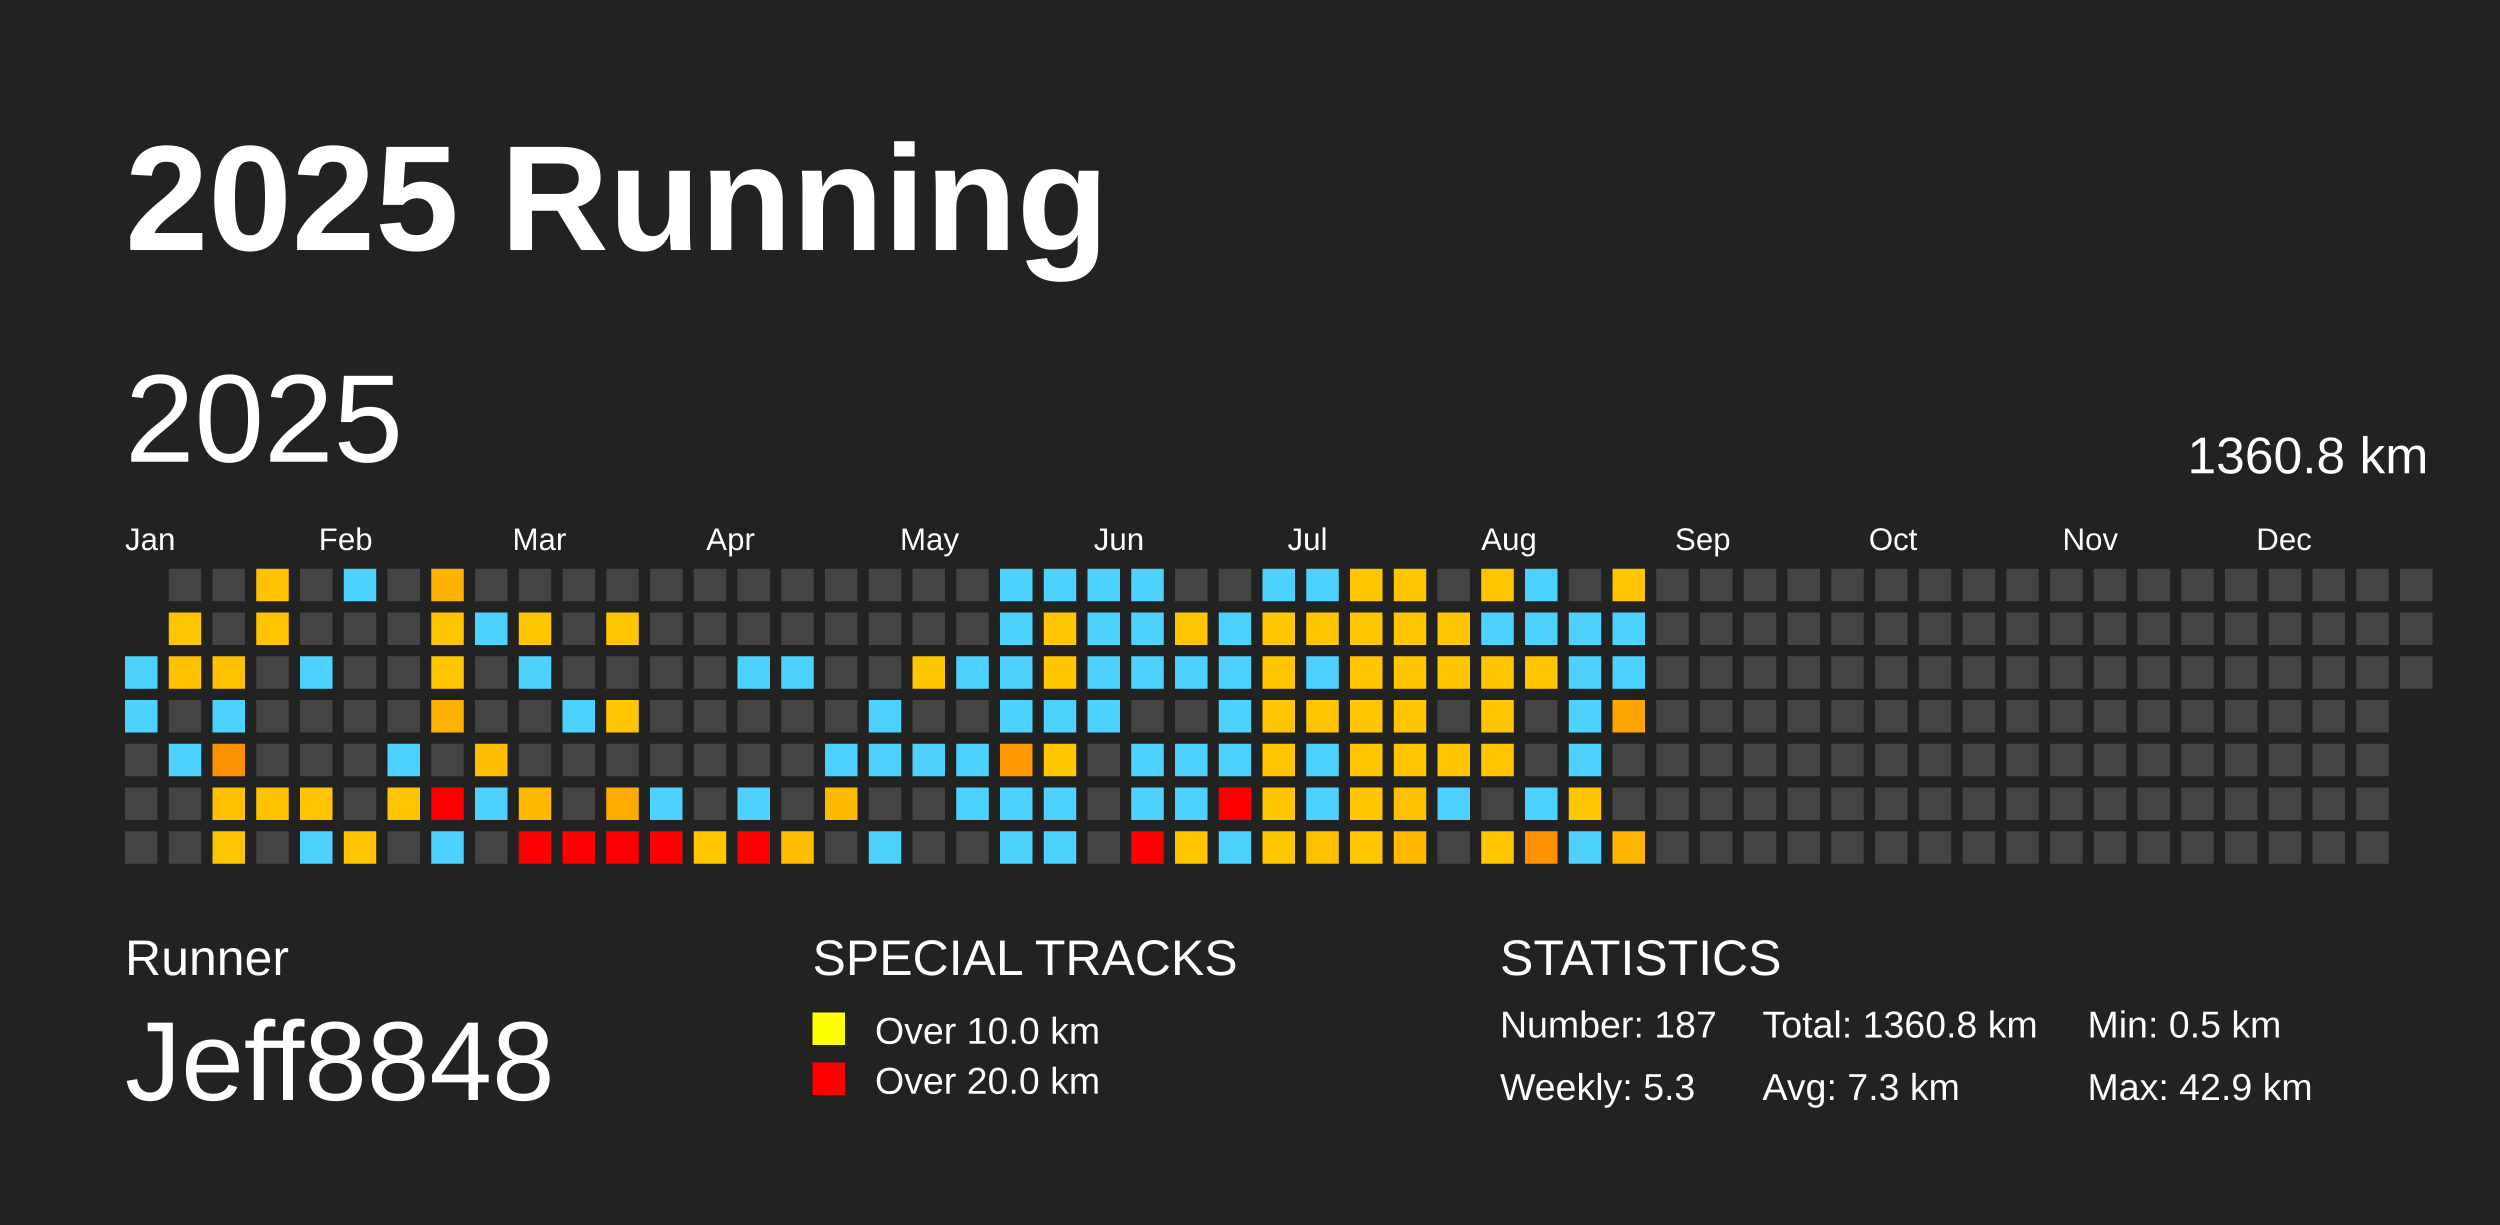
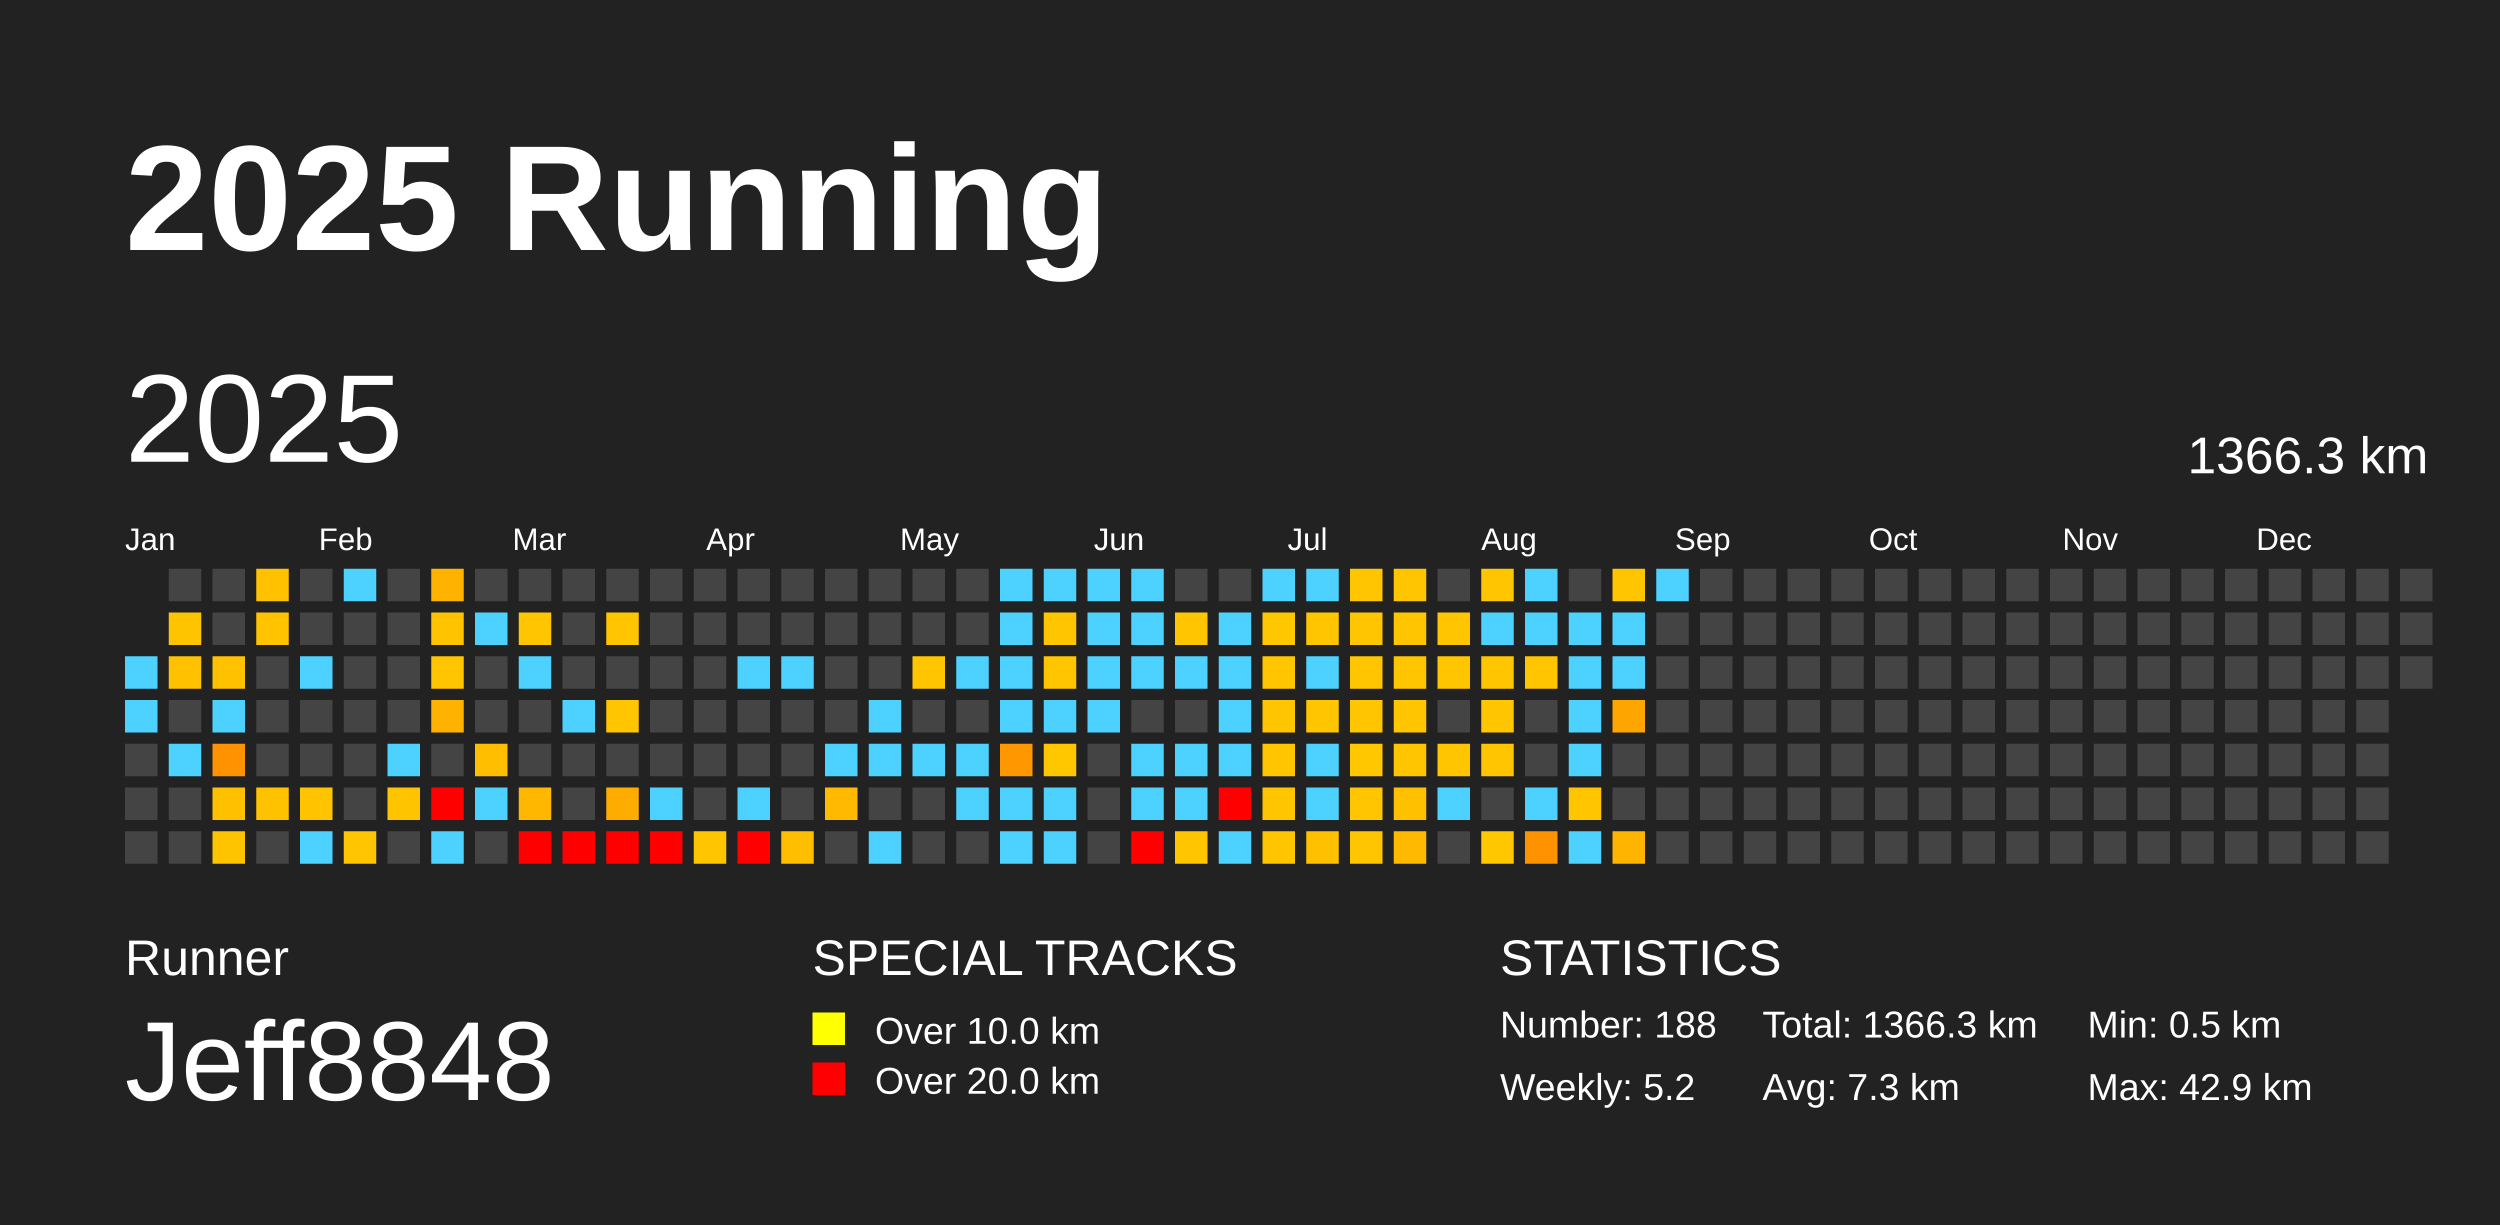
<svg xmlns="http://www.w3.org/2000/svg" baseProfile="full" height="98mm" version="1.1" viewBox="0,0,200,98" width="200mm">
  <defs />
  <rect fill="#222222" height="98" width="200" x="0" y="0" />
  <text fill="#FFFFFF" style="font-size:12px; font-family:Arial; font-weight:bold;" x="10" y="20">2025 Running</text>
  <text fill="#FFFFFF" style="font-size:4px; font-family:Arial" x="10" y="78">Runner</text>
  <text fill="#FFFFFF" style="font-size:9px; font-family:Arial" x="10" y="88">Jeff8848</text>
  <text fill="#FFFFFF" style="font-size:4px; font-family:Arial" x="65" y="78">SPECIAL TRACKS</text>
  <rect fill="yellow" height="2.6" width="2.6" x="65" y="81" />
  <text fill="#FFFFFF" style="font-size:3px; font-family:Arial" x="70" y="83.5">Over 10.0 km</text>
  <rect fill="red" height="2.6" width="2.6" x="65" y="85" />
  <text fill="#FFFFFF" style="font-size:3px; font-family:Arial" x="70" y="87.5">Over 20.0 km</text>
  <text fill="#FFFFFF" style="font-size:4px; font-family:Arial" x="120" y="78">STATISTICS</text>
-   <text fill="#FFFFFF" style="font-size:3px; font-family:Arial" x="120" y="83">Number: 187</text>
-   <text fill="#FFFFFF" style="font-size:3px; font-family:Arial" x="120" y="88">Weekly: 5.3</text>
-   <text fill="#FFFFFF" style="font-size:3px; font-family:Arial" x="141" y="83">Total: 1360.8 km</text>
+   <text fill="#FFFFFF" style="font-size:3px; font-family:Arial" x="120" y="83">Number: 188</text>
+   <text fill="#FFFFFF" style="font-size:3px; font-family:Arial" x="120" y="88">Weekly: 5.2</text>
+   <text fill="#FFFFFF" style="font-size:3px; font-family:Arial" x="141" y="83">Total: 1366.3 km</text>
  <text fill="#FFFFFF" style="font-size:3px; font-family:Arial" x="141" y="88">Avg: 7.3 km</text>
  <text fill="#FFFFFF" style="font-size:3px; font-family:Arial" x="167" y="83">Min: 0.5 km</text>
  <text fill="#FFFFFF" style="font-size:3px; font-family:Arial" x="167" y="88">Max: 42.9 km</text>
  <text dominant-baseline="hanging" fill="#FFFFFF" style="font-size:10.0px; font-family:Arial;" x="10" y="30">2025</text>
-   <text dominant-baseline="hanging" fill="#FFFFFF" style="font-size:4.125px; font-family:Arial;" x="175" y="35">1360.8 km</text>
+   <text dominant-baseline="hanging" fill="#FFFFFF" style="font-size:4.125px; font-family:Arial;" x="175" y="35">1366.3 km</text>
  <text fill="#FFFFFF" style="font-size:2.5px; font-family:Arial" x="10.0" y="44">Jan</text>
  <text fill="#FFFFFF" style="font-size:2.5px; font-family:Arial" x="25.5" y="44">Feb</text>
  <text fill="#FFFFFF" style="font-size:2.5px; font-family:Arial" x="41.0" y="44">Mar</text>
  <text fill="#FFFFFF" style="font-size:2.5px; font-family:Arial" x="56.5" y="44">Apr</text>
  <text fill="#FFFFFF" style="font-size:2.5px; font-family:Arial" x="72.0" y="44">May</text>
  <text fill="#FFFFFF" style="font-size:2.5px; font-family:Arial" x="87.5" y="44">Jun</text>
  <text fill="#FFFFFF" style="font-size:2.5px; font-family:Arial" x="103.0" y="44">Jul</text>
  <text fill="#FFFFFF" style="font-size:2.5px; font-family:Arial" x="118.5" y="44">Aug</text>
  <text fill="#FFFFFF" style="font-size:2.5px; font-family:Arial" x="134.0" y="44">Sep</text>
  <text fill="#FFFFFF" style="font-size:2.5px; font-family:Arial" x="149.5" y="44">Oct</text>
  <text fill="#FFFFFF" style="font-size:2.5px; font-family:Arial" x="165.0" y="44">Nov</text>
  <text fill="#FFFFFF" style="font-size:2.5px; font-family:Arial" x="180.5" y="44">Dec</text>
  <rect fill="#4dd2ff" height="2.6" width="2.6" x="10.0" y="52.5" />
  <rect fill="#4dd2ff" height="2.6" width="2.6" x="10.0" y="56.0" />
  <rect fill="#444444" height="2.6" width="2.6" x="10.0" y="59.5" />
  <rect fill="#444444" height="2.6" width="2.6" x="10.0" y="63.0" />
  <rect fill="#444444" height="2.6" width="2.6" x="10.0" y="66.5" />
  <rect fill="#444444" height="2.6" width="2.6" x="13.5" y="45.5" />
  <rect fill="#ffc400" height="2.6" width="2.6" x="13.5" y="49.0" />
  <rect fill="#ffc100" height="2.6" width="2.6" x="13.5" y="52.5" />
  <rect fill="#444444" height="2.6" width="2.6" x="13.5" y="56.0" />
  <rect fill="#4dd2ff" height="2.6" width="2.6" x="13.5" y="59.5" />
  <rect fill="#444444" height="2.6" width="2.6" x="13.5" y="63.0" />
  <rect fill="#444444" height="2.6" width="2.6" x="13.5" y="66.5" />
  <rect fill="#444444" height="2.6" width="2.6" x="17.0" y="45.5" />
  <rect fill="#444444" height="2.6" width="2.6" x="17.0" y="49.0" />
  <rect fill="#ffc100" height="2.6" width="2.6" x="17.0" y="52.5" />
  <rect fill="#4dd2ff" height="2.6" width="2.6" x="17.0" y="56.0" />
  <rect fill="#ff9200" height="2.6" width="2.6" x="17.0" y="59.5" />
  <rect fill="#ffc000" height="2.6" width="2.6" x="17.0" y="63.0" />
  <rect fill="#ffc400" height="2.6" width="2.6" x="17.0" y="66.5" />
  <rect fill="#ffc100" height="2.6" width="2.6" x="20.5" y="45.5" />
  <rect fill="#ffc300" height="2.6" width="2.6" x="20.5" y="49.0" />
  <rect fill="#444444" height="2.6" width="2.6" x="20.5" y="52.5" />
  <rect fill="#444444" height="2.6" width="2.6" x="20.5" y="56.0" />
  <rect fill="#444444" height="2.6" width="2.6" x="20.5" y="59.5" />
  <rect fill="#ffc200" height="2.6" width="2.6" x="20.5" y="63.0" />
  <rect fill="#444444" height="2.6" width="2.6" x="20.5" y="66.5" />
  <rect fill="#444444" height="2.6" width="2.6" x="24.0" y="45.5" />
  <rect fill="#444444" height="2.6" width="2.6" x="24.0" y="49.0" />
  <rect fill="#4dd2ff" height="2.6" width="2.6" x="24.0" y="52.5" />
  <rect fill="#444444" height="2.6" width="2.6" x="24.0" y="56.0" />
  <rect fill="#444444" height="2.6" width="2.6" x="24.0" y="59.5" />
  <rect fill="#ffc300" height="2.6" width="2.6" x="24.0" y="63.0" />
  <rect fill="#4dd2ff" height="2.6" width="2.6" x="24.0" y="66.5" />
  <rect fill="#4dd2ff" height="2.6" width="2.6" x="27.5" y="45.5" />
  <rect fill="#444444" height="2.6" width="2.6" x="27.5" y="49.0" />
  <rect fill="#444444" height="2.6" width="2.6" x="27.5" y="52.5" />
  <rect fill="#444444" height="2.6" width="2.6" x="27.5" y="56.0" />
  <rect fill="#444444" height="2.6" width="2.6" x="27.5" y="59.5" />
  <rect fill="#444444" height="2.6" width="2.6" x="27.5" y="63.0" />
  <rect fill="#ffc500" height="2.6" width="2.6" x="27.5" y="66.5" />
  <rect fill="#444444" height="2.6" width="2.6" x="31.0" y="45.5" />
  <rect fill="#444444" height="2.6" width="2.6" x="31.0" y="49.0" />
  <rect fill="#444444" height="2.6" width="2.6" x="31.0" y="52.5" />
  <rect fill="#444444" height="2.6" width="2.6" x="31.0" y="56.0" />
  <rect fill="#4dd2ff" height="2.6" width="2.6" x="31.0" y="59.5" />
  <rect fill="#ffc400" height="2.6" width="2.6" x="31.0" y="63.0" />
  <rect fill="#444444" height="2.6" width="2.6" x="31.0" y="66.5" />
  <rect fill="#ffb200" height="2.6" width="2.6" x="34.5" y="45.5" />
  <rect fill="#ffc300" height="2.6" width="2.6" x="34.5" y="49.0" />
  <rect fill="#ffc500" height="2.6" width="2.6" x="34.5" y="52.5" />
  <rect fill="#ffb200" height="2.6" width="2.6" x="34.5" y="56.0" />
  <rect fill="#444444" height="2.6" width="2.6" x="34.5" y="59.5" />
  <rect fill="red" height="2.6" width="2.6" x="34.5" y="63.0" />
  <rect fill="#4dd2ff" height="2.6" width="2.6" x="34.5" y="66.5" />
  <rect fill="#444444" height="2.6" width="2.6" x="38.0" y="45.5" />
  <rect fill="#4dd2ff" height="2.6" width="2.6" x="38.0" y="49.0" />
  <rect fill="#444444" height="2.6" width="2.6" x="38.0" y="52.5" />
  <rect fill="#444444" height="2.6" width="2.6" x="38.0" y="56.0" />
  <rect fill="#ffbe00" height="2.6" width="2.6" x="38.0" y="59.5" />
  <rect fill="#4dd2ff" height="2.6" width="2.6" x="38.0" y="63.0" />
  <rect fill="#444444" height="2.6" width="2.6" x="38.0" y="66.5" />
  <rect fill="#444444" height="2.6" width="2.6" x="41.5" y="45.5" />
  <rect fill="#ffc600" height="2.6" width="2.6" x="41.5" y="49.0" />
  <rect fill="#4dd2ff" height="2.6" width="2.6" x="41.5" y="52.5" />
  <rect fill="#444444" height="2.6" width="2.6" x="41.5" y="56.0" />
  <rect fill="#444444" height="2.6" width="2.6" x="41.5" y="59.5" />
  <rect fill="#ffb700" height="2.6" width="2.6" x="41.5" y="63.0" />
  <rect fill="red" height="2.6" width="2.6" x="41.5" y="66.5" />
  <rect fill="#444444" height="2.6" width="2.6" x="45.0" y="45.5" />
  <rect fill="#444444" height="2.6" width="2.6" x="45.0" y="49.0" />
  <rect fill="#444444" height="2.6" width="2.6" x="45.0" y="52.5" />
  <rect fill="#4dd2ff" height="2.6" width="2.6" x="45.0" y="56.0" />
  <rect fill="#444444" height="2.6" width="2.6" x="45.0" y="59.5" />
  <rect fill="#444444" height="2.6" width="2.6" x="45.0" y="63.0" />
  <rect fill="red" height="2.6" width="2.6" x="45.0" y="66.5" />
  <rect fill="#444444" height="2.6" width="2.6" x="48.5" y="45.5" />
  <rect fill="#ffc600" height="2.6" width="2.6" x="48.5" y="49.0" />
  <rect fill="#444444" height="2.6" width="2.6" x="48.5" y="52.5" />
  <rect fill="#ffc600" height="2.6" width="2.6" x="48.5" y="56.0" />
  <rect fill="#444444" height="2.6" width="2.6" x="48.5" y="59.5" />
  <rect fill="#ffac00" height="2.6" width="2.6" x="48.5" y="63.0" />
  <rect fill="red" height="2.6" width="2.6" x="48.5" y="66.5" />
  <rect fill="#444444" height="2.6" width="2.6" x="52.0" y="45.5" />
  <rect fill="#444444" height="2.6" width="2.6" x="52.0" y="49.0" />
  <rect fill="#444444" height="2.6" width="2.6" x="52.0" y="52.5" />
  <rect fill="#444444" height="2.6" width="2.6" x="52.0" y="56.0" />
  <rect fill="#444444" height="2.6" width="2.6" x="52.0" y="59.5" />
  <rect fill="#4dd2ff" height="2.6" width="2.6" x="52.0" y="63.0" />
  <rect fill="red" height="2.6" width="2.6" x="52.0" y="66.5" />
  <rect fill="#444444" height="2.6" width="2.6" x="55.5" y="45.5" />
  <rect fill="#444444" height="2.6" width="2.6" x="55.5" y="49.0" />
  <rect fill="#444444" height="2.6" width="2.6" x="55.5" y="52.5" />
  <rect fill="#444444" height="2.6" width="2.6" x="55.5" y="56.0" />
  <rect fill="#444444" height="2.6" width="2.6" x="55.5" y="59.5" />
  <rect fill="#444444" height="2.6" width="2.6" x="55.5" y="63.0" />
  <rect fill="#ffc600" height="2.6" width="2.6" x="55.5" y="66.5" />
  <rect fill="#444444" height="2.6" width="2.6" x="59.0" y="45.5" />
  <rect fill="#444444" height="2.6" width="2.6" x="59.0" y="49.0" />
  <rect fill="#4dd2ff" height="2.6" width="2.6" x="59.0" y="52.5" />
  <rect fill="#444444" height="2.6" width="2.6" x="59.0" y="56.0" />
  <rect fill="#444444" height="2.6" width="2.6" x="59.0" y="59.5" />
  <rect fill="#4dd2ff" height="2.6" width="2.6" x="59.0" y="63.0" />
  <rect fill="red" height="2.6" width="2.6" x="59.0" y="66.5" />
  <rect fill="#444444" height="2.6" width="2.6" x="62.5" y="45.5" />
  <rect fill="#444444" height="2.6" width="2.6" x="62.5" y="49.0" />
  <rect fill="#4dd2ff" height="2.6" width="2.6" x="62.5" y="52.5" />
  <rect fill="#444444" height="2.6" width="2.6" x="62.5" y="56.0" />
  <rect fill="#444444" height="2.6" width="2.6" x="62.5" y="59.5" />
  <rect fill="#444444" height="2.6" width="2.6" x="62.5" y="63.0" />
  <rect fill="#ffbf00" height="2.6" width="2.6" x="62.5" y="66.5" />
  <rect fill="#444444" height="2.6" width="2.6" x="66.0" y="45.5" />
  <rect fill="#444444" height="2.6" width="2.6" x="66.0" y="49.0" />
  <rect fill="#444444" height="2.6" width="2.6" x="66.0" y="52.5" />
  <rect fill="#444444" height="2.6" width="2.6" x="66.0" y="56.0" />
  <rect fill="#4dd2ff" height="2.6" width="2.6" x="66.0" y="59.5" />
  <rect fill="#ffba00" height="2.6" width="2.6" x="66.0" y="63.0" />
  <rect fill="#444444" height="2.6" width="2.6" x="66.0" y="66.5" />
  <rect fill="#444444" height="2.6" width="2.6" x="69.5" y="45.5" />
  <rect fill="#444444" height="2.6" width="2.6" x="69.5" y="49.0" />
  <rect fill="#444444" height="2.6" width="2.6" x="69.5" y="52.5" />
  <rect fill="#4dd2ff" height="2.6" width="2.6" x="69.5" y="56.0" />
  <rect fill="#4dd2ff" height="2.6" width="2.6" x="69.5" y="59.5" />
  <rect fill="#444444" height="2.6" width="2.6" x="69.5" y="63.0" />
  <rect fill="#4dd2ff" height="2.6" width="2.6" x="69.5" y="66.5" />
  <rect fill="#444444" height="2.6" width="2.6" x="73.0" y="45.5" />
  <rect fill="#444444" height="2.6" width="2.6" x="73.0" y="49.0" />
  <rect fill="#ffc600" height="2.6" width="2.6" x="73.0" y="52.5" />
  <rect fill="#444444" height="2.6" width="2.6" x="73.0" y="56.0" />
  <rect fill="#4dd2ff" height="2.6" width="2.6" x="73.0" y="59.5" />
  <rect fill="#444444" height="2.6" width="2.6" x="73.0" y="63.0" />
  <rect fill="#444444" height="2.6" width="2.6" x="73.0" y="66.5" />
  <rect fill="#444444" height="2.6" width="2.6" x="76.5" y="45.5" />
  <rect fill="#444444" height="2.6" width="2.6" x="76.5" y="49.0" />
  <rect fill="#4dd2ff" height="2.6" width="2.6" x="76.5" y="52.5" />
  <rect fill="#444444" height="2.6" width="2.6" x="76.5" y="56.0" />
  <rect fill="#4dd2ff" height="2.6" width="2.6" x="76.5" y="59.5" />
  <rect fill="#4dd2ff" height="2.6" width="2.6" x="76.5" y="63.0" />
  <rect fill="#444444" height="2.6" width="2.6" x="76.5" y="66.5" />
  <rect fill="#4dd2ff" height="2.6" width="2.6" x="80.0" y="45.5" />
  <rect fill="#4dd2ff" height="2.6" width="2.6" x="80.0" y="49.0" />
  <rect fill="#4dd2ff" height="2.6" width="2.6" x="80.0" y="52.5" />
  <rect fill="#4dd2ff" height="2.6" width="2.6" x="80.0" y="56.0" />
  <rect fill="#ff9700" height="2.6" width="2.6" x="80.0" y="59.5" />
  <rect fill="#4dd2ff" height="2.6" width="2.6" x="80.0" y="63.0" />
  <rect fill="#4dd2ff" height="2.6" width="2.6" x="80.0" y="66.5" />
  <rect fill="#4dd2ff" height="2.6" width="2.6" x="83.5" y="45.5" />
  <rect fill="#ffc500" height="2.6" width="2.6" x="83.5" y="49.0" />
  <rect fill="#ffc600" height="2.6" width="2.6" x="83.5" y="52.5" />
  <rect fill="#4dd2ff" height="2.6" width="2.6" x="83.5" y="56.0" />
  <rect fill="#ffc700" height="2.6" width="2.6" x="83.5" y="59.5" />
  <rect fill="#4dd2ff" height="2.6" width="2.6" x="83.5" y="63.0" />
  <rect fill="#4dd2ff" height="2.6" width="2.6" x="83.5" y="66.5" />
  <rect fill="#4dd2ff" height="2.6" width="2.6" x="87.0" y="45.5" />
  <rect fill="#4dd2ff" height="2.6" width="2.6" x="87.0" y="49.0" />
  <rect fill="#4dd2ff" height="2.6" width="2.6" x="87.0" y="52.5" />
  <rect fill="#4dd2ff" height="2.6" width="2.6" x="87.0" y="56.0" />
  <rect fill="#444444" height="2.6" width="2.6" x="87.0" y="59.5" />
  <rect fill="#444444" height="2.6" width="2.6" x="87.0" y="63.0" />
  <rect fill="#444444" height="2.6" width="2.6" x="87.0" y="66.5" />
  <rect fill="#4dd2ff" height="2.6" width="2.6" x="90.5" y="45.5" />
  <rect fill="#4dd2ff" height="2.6" width="2.6" x="90.5" y="49.0" />
  <rect fill="#4dd2ff" height="2.6" width="2.6" x="90.5" y="52.5" />
  <rect fill="#444444" height="2.6" width="2.6" x="90.5" y="56.0" />
  <rect fill="#4dd2ff" height="2.6" width="2.6" x="90.5" y="59.5" />
  <rect fill="#4dd2ff" height="2.6" width="2.6" x="90.5" y="63.0" />
  <rect fill="red" height="2.6" width="2.6" x="90.5" y="66.5" />
  <rect fill="#444444" height="2.6" width="2.6" x="94.0" y="45.5" />
  <rect fill="#ffc500" height="2.6" width="2.6" x="94.0" y="49.0" />
  <rect fill="#4dd2ff" height="2.6" width="2.6" x="94.0" y="52.5" />
  <rect fill="#444444" height="2.6" width="2.6" x="94.0" y="56.0" />
  <rect fill="#4dd2ff" height="2.6" width="2.6" x="94.0" y="59.5" />
  <rect fill="#4dd2ff" height="2.6" width="2.6" x="94.0" y="63.0" />
  <rect fill="#ffc600" height="2.6" width="2.6" x="94.0" y="66.5" />
  <rect fill="#444444" height="2.6" width="2.6" x="97.5" y="45.5" />
  <rect fill="#4dd2ff" height="2.6" width="2.6" x="97.5" y="49.0" />
  <rect fill="#4dd2ff" height="2.6" width="2.6" x="97.5" y="52.5" />
  <rect fill="#4dd2ff" height="2.6" width="2.6" x="97.5" y="56.0" />
  <rect fill="#4dd2ff" height="2.6" width="2.6" x="97.5" y="59.5" />
  <rect fill="red" height="2.6" width="2.6" x="97.5" y="63.0" />
  <rect fill="#4dd2ff" height="2.6" width="2.6" x="97.5" y="66.5" />
  <rect fill="#4dd2ff" height="2.6" width="2.6" x="101.0" y="45.5" />
  <rect fill="#ffc700" height="2.6" width="2.6" x="101.0" y="49.0" />
  <rect fill="#ffc600" height="2.6" width="2.6" x="101.0" y="52.5" />
  <rect fill="#ffc500" height="2.6" width="2.6" x="101.0" y="56.0" />
  <rect fill="#ffc600" height="2.6" width="2.6" x="101.0" y="59.5" />
  <rect fill="#ffc600" height="2.6" width="2.6" x="101.0" y="63.0" />
  <rect fill="#ffc600" height="2.6" width="2.6" x="101.0" y="66.5" />
  <rect fill="#4dd2ff" height="2.6" width="2.6" x="104.5" y="45.5" />
  <rect fill="#ffc600" height="2.6" width="2.6" x="104.5" y="49.0" />
  <rect fill="#4dd2ff" height="2.6" width="2.6" x="104.5" y="52.5" />
  <rect fill="#ffc600" height="2.6" width="2.6" x="104.5" y="56.0" />
  <rect fill="#4dd2ff" height="2.6" width="2.6" x="104.5" y="59.5" />
  <rect fill="#4dd2ff" height="2.6" width="2.6" x="104.5" y="63.0" />
  <rect fill="#ffc000" height="2.6" width="2.6" x="104.5" y="66.5" />
  <rect fill="#ffc600" height="2.6" width="2.6" x="108.0" y="45.5" />
  <rect fill="#ffc600" height="2.6" width="2.6" x="108.0" y="49.0" />
  <rect fill="#ffc600" height="2.6" width="2.6" x="108.0" y="52.5" />
  <rect fill="#ffc600" height="2.6" width="2.6" x="108.0" y="56.0" />
  <rect fill="#ffc700" height="2.6" width="2.6" x="108.0" y="59.5" />
  <rect fill="#ffc600" height="2.6" width="2.6" x="108.0" y="63.0" />
  <rect fill="#ffc600" height="2.6" width="2.6" x="108.0" y="66.5" />
  <rect fill="#ffc600" height="2.6" width="2.6" x="111.5" y="45.5" />
  <rect fill="#ffc600" height="2.6" width="2.6" x="111.5" y="49.0" />
  <rect fill="#ffc600" height="2.6" width="2.6" x="111.5" y="52.5" />
  <rect fill="#ffc600" height="2.6" width="2.6" x="111.5" y="56.0" />
  <rect fill="#ffc600" height="2.6" width="2.6" x="111.5" y="59.5" />
  <rect fill="#ffc000" height="2.6" width="2.6" x="111.5" y="63.0" />
  <rect fill="#ffba00" height="2.6" width="2.6" x="111.5" y="66.5" />
  <rect fill="#444444" height="2.6" width="2.6" x="115.0" y="45.5" />
  <rect fill="#ffc500" height="2.6" width="2.6" x="115.0" y="49.0" />
  <rect fill="#ffc600" height="2.6" width="2.6" x="115.0" y="52.5" />
  <rect fill="#444444" height="2.6" width="2.6" x="115.0" y="56.0" />
  <rect fill="#ffc600" height="2.6" width="2.6" x="115.0" y="59.5" />
  <rect fill="#4dd2ff" height="2.6" width="2.6" x="115.0" y="63.0" />
  <rect fill="#444444" height="2.6" width="2.6" x="115.0" y="66.5" />
  <rect fill="#ffc600" height="2.6" width="2.6" x="118.5" y="45.5" />
  <rect fill="#4dd2ff" height="2.6" width="2.6" x="118.5" y="49.0" />
  <rect fill="#ffc600" height="2.6" width="2.6" x="118.5" y="52.5" />
  <rect fill="#ffc600" height="2.6" width="2.6" x="118.5" y="56.0" />
  <rect fill="#ffc600" height="2.6" width="2.6" x="118.5" y="59.5" />
  <rect fill="#444444" height="2.6" width="2.6" x="118.5" y="63.0" />
  <rect fill="#ffc700" height="2.6" width="2.6" x="118.5" y="66.5" />
  <rect fill="#4dd2ff" height="2.6" width="2.6" x="122.0" y="45.5" />
  <rect fill="#4dd2ff" height="2.6" width="2.6" x="122.0" y="49.0" />
  <rect fill="#ffc500" height="2.6" width="2.6" x="122.0" y="52.5" />
  <rect fill="#444444" height="2.6" width="2.6" x="122.0" y="56.0" />
  <rect fill="#444444" height="2.6" width="2.6" x="122.0" y="59.5" />
  <rect fill="#4dd2ff" height="2.6" width="2.6" x="122.0" y="63.0" />
  <rect fill="#ff9200" height="2.6" width="2.6" x="122.0" y="66.5" />
  <rect fill="#444444" height="2.6" width="2.6" x="125.5" y="45.5" />
  <rect fill="#4dd2ff" height="2.6" width="2.6" x="125.5" y="49.0" />
  <rect fill="#4dd2ff" height="2.6" width="2.6" x="125.5" y="52.5" />
  <rect fill="#4dd2ff" height="2.6" width="2.6" x="125.5" y="56.0" />
  <rect fill="#4dd2ff" height="2.6" width="2.6" x="125.5" y="59.5" />
  <rect fill="#ffc600" height="2.6" width="2.6" x="125.5" y="63.0" />
  <rect fill="#4dd2ff" height="2.6" width="2.6" x="125.5" y="66.5" />
  <rect fill="#ffc600" height="2.6" width="2.6" x="129.0" y="45.5" />
  <rect fill="#4dd2ff" height="2.6" width="2.6" x="129.0" y="49.0" />
  <rect fill="#4dd2ff" height="2.6" width="2.6" x="129.0" y="52.5" />
  <rect fill="#ffa500" height="2.6" width="2.6" x="129.0" y="56.0" />
  <rect fill="#444444" height="2.6" width="2.6" x="129.0" y="59.5" />
  <rect fill="#444444" height="2.6" width="2.6" x="129.0" y="63.0" />
  <rect fill="#ffb400" height="2.6" width="2.6" x="129.0" y="66.5" />
-   <rect fill="#444444" height="2.6" width="2.6" x="132.5" y="45.5" />
+   <rect fill="#4dd2ff" height="2.6" width="2.6" x="132.5" y="45.5" />
  <rect fill="#444444" height="2.6" width="2.6" x="132.5" y="49.0" />
  <rect fill="#444444" height="2.6" width="2.6" x="132.5" y="52.5" />
  <rect fill="#444444" height="2.6" width="2.6" x="132.5" y="56.0" />
  <rect fill="#444444" height="2.6" width="2.6" x="132.5" y="59.5" />
  <rect fill="#444444" height="2.6" width="2.6" x="132.5" y="63.0" />
  <rect fill="#444444" height="2.6" width="2.6" x="132.5" y="66.5" />
  <rect fill="#444444" height="2.6" width="2.6" x="136.0" y="45.5" />
  <rect fill="#444444" height="2.6" width="2.6" x="136.0" y="49.0" />
  <rect fill="#444444" height="2.6" width="2.6" x="136.0" y="52.5" />
  <rect fill="#444444" height="2.6" width="2.6" x="136.0" y="56.0" />
  <rect fill="#444444" height="2.6" width="2.6" x="136.0" y="59.5" />
  <rect fill="#444444" height="2.6" width="2.6" x="136.0" y="63.0" />
  <rect fill="#444444" height="2.6" width="2.6" x="136.0" y="66.5" />
  <rect fill="#444444" height="2.6" width="2.6" x="139.5" y="45.5" />
  <rect fill="#444444" height="2.6" width="2.6" x="139.5" y="49.0" />
  <rect fill="#444444" height="2.6" width="2.6" x="139.5" y="52.5" />
  <rect fill="#444444" height="2.6" width="2.6" x="139.5" y="56.0" />
  <rect fill="#444444" height="2.6" width="2.6" x="139.5" y="59.5" />
  <rect fill="#444444" height="2.6" width="2.6" x="139.5" y="63.0" />
  <rect fill="#444444" height="2.6" width="2.6" x="139.5" y="66.5" />
  <rect fill="#444444" height="2.6" width="2.6" x="143.0" y="45.5" />
  <rect fill="#444444" height="2.6" width="2.6" x="143.0" y="49.0" />
  <rect fill="#444444" height="2.6" width="2.6" x="143.0" y="52.5" />
  <rect fill="#444444" height="2.6" width="2.6" x="143.0" y="56.0" />
  <rect fill="#444444" height="2.6" width="2.6" x="143.0" y="59.5" />
  <rect fill="#444444" height="2.6" width="2.6" x="143.0" y="63.0" />
  <rect fill="#444444" height="2.6" width="2.6" x="143.0" y="66.5" />
  <rect fill="#444444" height="2.6" width="2.6" x="146.5" y="45.5" />
  <rect fill="#444444" height="2.6" width="2.6" x="146.5" y="49.0" />
  <rect fill="#444444" height="2.6" width="2.6" x="146.5" y="52.5" />
  <rect fill="#444444" height="2.6" width="2.6" x="146.5" y="56.0" />
  <rect fill="#444444" height="2.6" width="2.6" x="146.5" y="59.5" />
  <rect fill="#444444" height="2.6" width="2.6" x="146.5" y="63.0" />
  <rect fill="#444444" height="2.6" width="2.6" x="146.5" y="66.5" />
  <rect fill="#444444" height="2.6" width="2.6" x="150.0" y="45.5" />
  <rect fill="#444444" height="2.6" width="2.6" x="150.0" y="49.0" />
  <rect fill="#444444" height="2.6" width="2.6" x="150.0" y="52.5" />
  <rect fill="#444444" height="2.6" width="2.6" x="150.0" y="56.0" />
  <rect fill="#444444" height="2.6" width="2.6" x="150.0" y="59.5" />
  <rect fill="#444444" height="2.6" width="2.6" x="150.0" y="63.0" />
  <rect fill="#444444" height="2.6" width="2.6" x="150.0" y="66.5" />
  <rect fill="#444444" height="2.6" width="2.6" x="153.5" y="45.5" />
  <rect fill="#444444" height="2.6" width="2.6" x="153.5" y="49.0" />
  <rect fill="#444444" height="2.6" width="2.6" x="153.5" y="52.5" />
  <rect fill="#444444" height="2.6" width="2.6" x="153.5" y="56.0" />
  <rect fill="#444444" height="2.6" width="2.6" x="153.5" y="59.5" />
  <rect fill="#444444" height="2.6" width="2.6" x="153.5" y="63.0" />
  <rect fill="#444444" height="2.6" width="2.6" x="153.5" y="66.5" />
  <rect fill="#444444" height="2.6" width="2.6" x="157.0" y="45.5" />
  <rect fill="#444444" height="2.6" width="2.6" x="157.0" y="49.0" />
  <rect fill="#444444" height="2.6" width="2.6" x="157.0" y="52.5" />
  <rect fill="#444444" height="2.6" width="2.6" x="157.0" y="56.0" />
  <rect fill="#444444" height="2.6" width="2.6" x="157.0" y="59.5" />
  <rect fill="#444444" height="2.6" width="2.6" x="157.0" y="63.0" />
  <rect fill="#444444" height="2.6" width="2.6" x="157.0" y="66.5" />
  <rect fill="#444444" height="2.6" width="2.6" x="160.5" y="45.5" />
  <rect fill="#444444" height="2.6" width="2.6" x="160.5" y="49.0" />
  <rect fill="#444444" height="2.6" width="2.6" x="160.5" y="52.5" />
  <rect fill="#444444" height="2.6" width="2.6" x="160.5" y="56.0" />
  <rect fill="#444444" height="2.6" width="2.6" x="160.5" y="59.5" />
  <rect fill="#444444" height="2.6" width="2.6" x="160.5" y="63.0" />
  <rect fill="#444444" height="2.6" width="2.6" x="160.5" y="66.5" />
  <rect fill="#444444" height="2.6" width="2.6" x="164.0" y="45.5" />
  <rect fill="#444444" height="2.6" width="2.6" x="164.0" y="49.0" />
  <rect fill="#444444" height="2.6" width="2.6" x="164.0" y="52.5" />
  <rect fill="#444444" height="2.6" width="2.6" x="164.0" y="56.0" />
  <rect fill="#444444" height="2.6" width="2.6" x="164.0" y="59.5" />
  <rect fill="#444444" height="2.6" width="2.6" x="164.0" y="63.0" />
  <rect fill="#444444" height="2.6" width="2.6" x="164.0" y="66.5" />
  <rect fill="#444444" height="2.6" width="2.6" x="167.5" y="45.5" />
  <rect fill="#444444" height="2.6" width="2.6" x="167.5" y="49.0" />
  <rect fill="#444444" height="2.6" width="2.6" x="167.5" y="52.5" />
  <rect fill="#444444" height="2.6" width="2.6" x="167.5" y="56.0" />
  <rect fill="#444444" height="2.6" width="2.6" x="167.5" y="59.5" />
  <rect fill="#444444" height="2.6" width="2.6" x="167.5" y="63.0" />
  <rect fill="#444444" height="2.6" width="2.6" x="167.5" y="66.5" />
  <rect fill="#444444" height="2.6" width="2.6" x="171.0" y="45.5" />
  <rect fill="#444444" height="2.6" width="2.6" x="171.0" y="49.0" />
  <rect fill="#444444" height="2.6" width="2.6" x="171.0" y="52.5" />
  <rect fill="#444444" height="2.6" width="2.6" x="171.0" y="56.0" />
  <rect fill="#444444" height="2.6" width="2.6" x="171.0" y="59.5" />
  <rect fill="#444444" height="2.6" width="2.6" x="171.0" y="63.0" />
  <rect fill="#444444" height="2.6" width="2.6" x="171.0" y="66.5" />
  <rect fill="#444444" height="2.6" width="2.6" x="174.5" y="45.5" />
  <rect fill="#444444" height="2.6" width="2.6" x="174.5" y="49.0" />
  <rect fill="#444444" height="2.6" width="2.6" x="174.5" y="52.5" />
  <rect fill="#444444" height="2.6" width="2.6" x="174.5" y="56.0" />
  <rect fill="#444444" height="2.6" width="2.6" x="174.5" y="59.5" />
  <rect fill="#444444" height="2.6" width="2.6" x="174.5" y="63.0" />
  <rect fill="#444444" height="2.6" width="2.6" x="174.5" y="66.5" />
  <rect fill="#444444" height="2.6" width="2.6" x="178.0" y="45.5" />
  <rect fill="#444444" height="2.6" width="2.6" x="178.0" y="49.0" />
  <rect fill="#444444" height="2.6" width="2.6" x="178.0" y="52.5" />
  <rect fill="#444444" height="2.6" width="2.6" x="178.0" y="56.0" />
  <rect fill="#444444" height="2.6" width="2.6" x="178.0" y="59.5" />
  <rect fill="#444444" height="2.6" width="2.6" x="178.0" y="63.0" />
  <rect fill="#444444" height="2.6" width="2.6" x="178.0" y="66.5" />
  <rect fill="#444444" height="2.6" width="2.6" x="181.5" y="45.5" />
  <rect fill="#444444" height="2.6" width="2.6" x="181.5" y="49.0" />
  <rect fill="#444444" height="2.6" width="2.6" x="181.5" y="52.5" />
  <rect fill="#444444" height="2.6" width="2.6" x="181.5" y="56.0" />
  <rect fill="#444444" height="2.6" width="2.6" x="181.5" y="59.5" />
  <rect fill="#444444" height="2.6" width="2.6" x="181.5" y="63.0" />
  <rect fill="#444444" height="2.6" width="2.6" x="181.5" y="66.5" />
  <rect fill="#444444" height="2.6" width="2.6" x="185.0" y="45.5" />
  <rect fill="#444444" height="2.6" width="2.6" x="185.0" y="49.0" />
  <rect fill="#444444" height="2.6" width="2.6" x="185.0" y="52.5" />
  <rect fill="#444444" height="2.6" width="2.6" x="185.0" y="56.0" />
  <rect fill="#444444" height="2.6" width="2.6" x="185.0" y="59.5" />
  <rect fill="#444444" height="2.6" width="2.6" x="185.0" y="63.0" />
  <rect fill="#444444" height="2.6" width="2.6" x="185.0" y="66.5" />
  <rect fill="#444444" height="2.6" width="2.6" x="188.5" y="45.5" />
  <rect fill="#444444" height="2.6" width="2.6" x="188.5" y="49.0" />
  <rect fill="#444444" height="2.6" width="2.6" x="188.5" y="52.5" />
  <rect fill="#444444" height="2.6" width="2.6" x="188.5" y="56.0" />
  <rect fill="#444444" height="2.6" width="2.6" x="188.5" y="59.5" />
  <rect fill="#444444" height="2.6" width="2.6" x="188.5" y="63.0" />
  <rect fill="#444444" height="2.6" width="2.6" x="188.5" y="66.5" />
  <rect fill="#444444" height="2.6" width="2.6" x="192.0" y="45.5" />
  <rect fill="#444444" height="2.6" width="2.6" x="192.0" y="49.0" />
  <rect fill="#444444" height="2.6" width="2.6" x="192.0" y="52.5" />
</svg>
